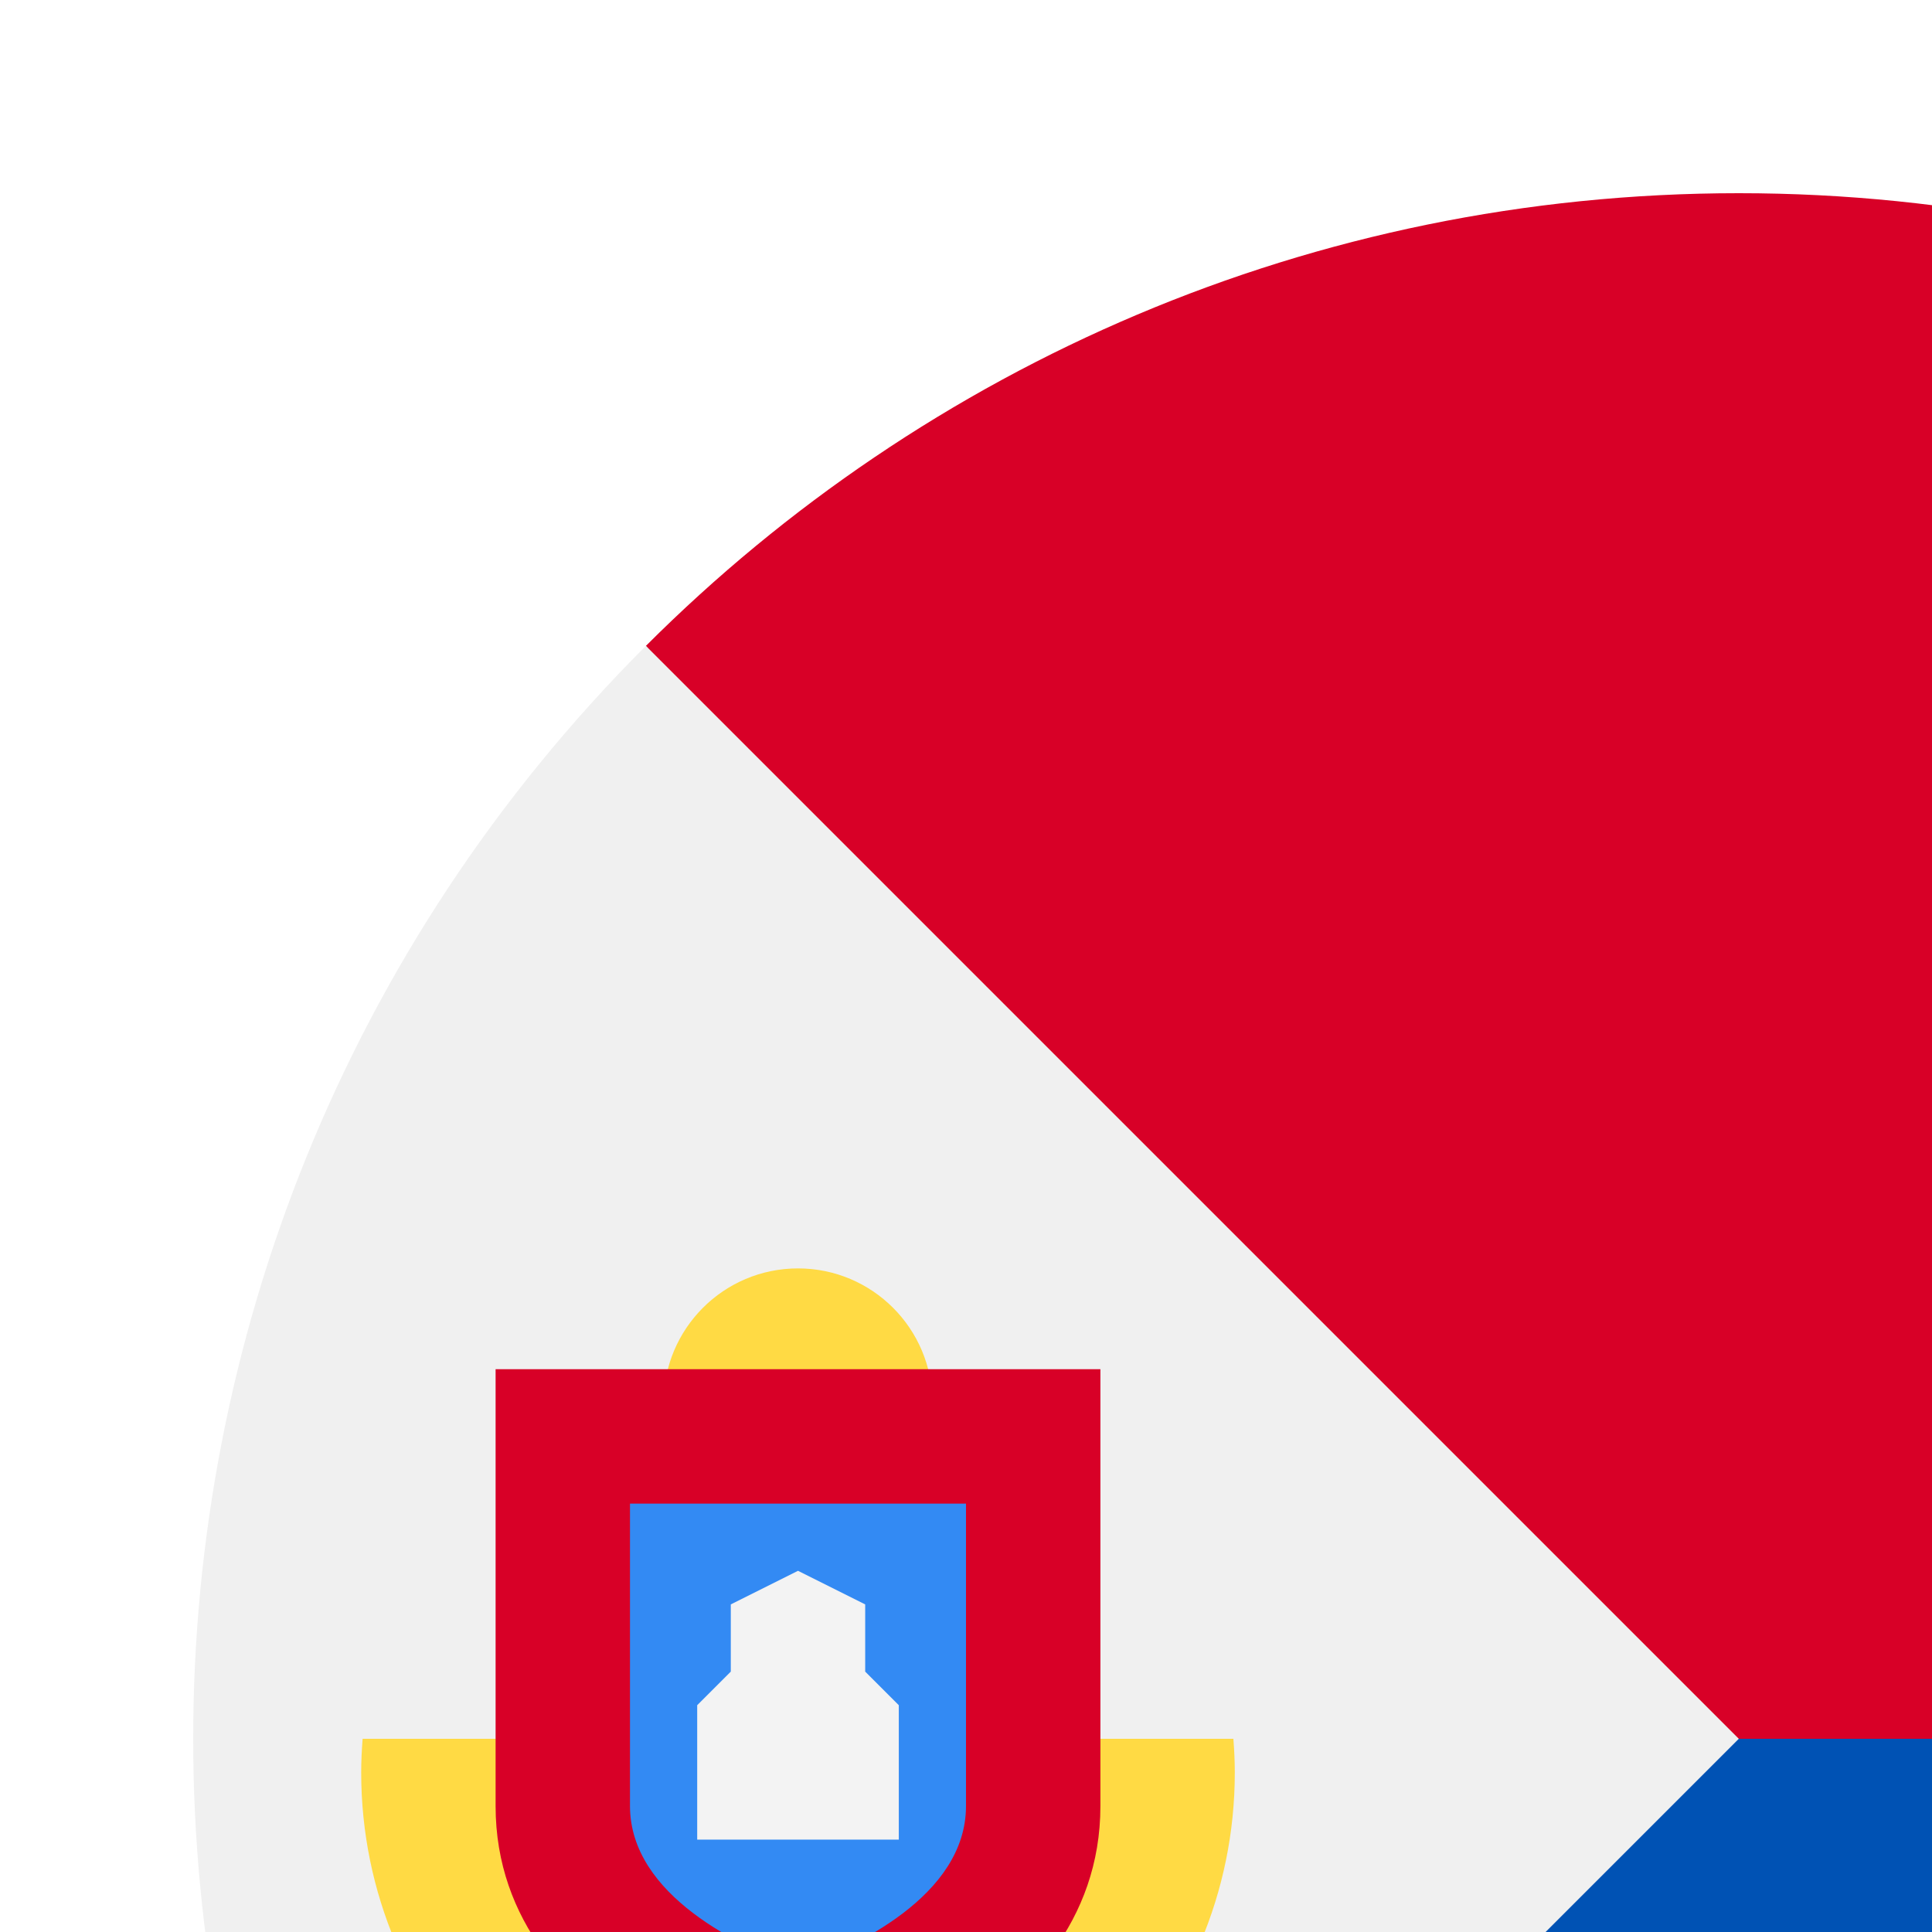
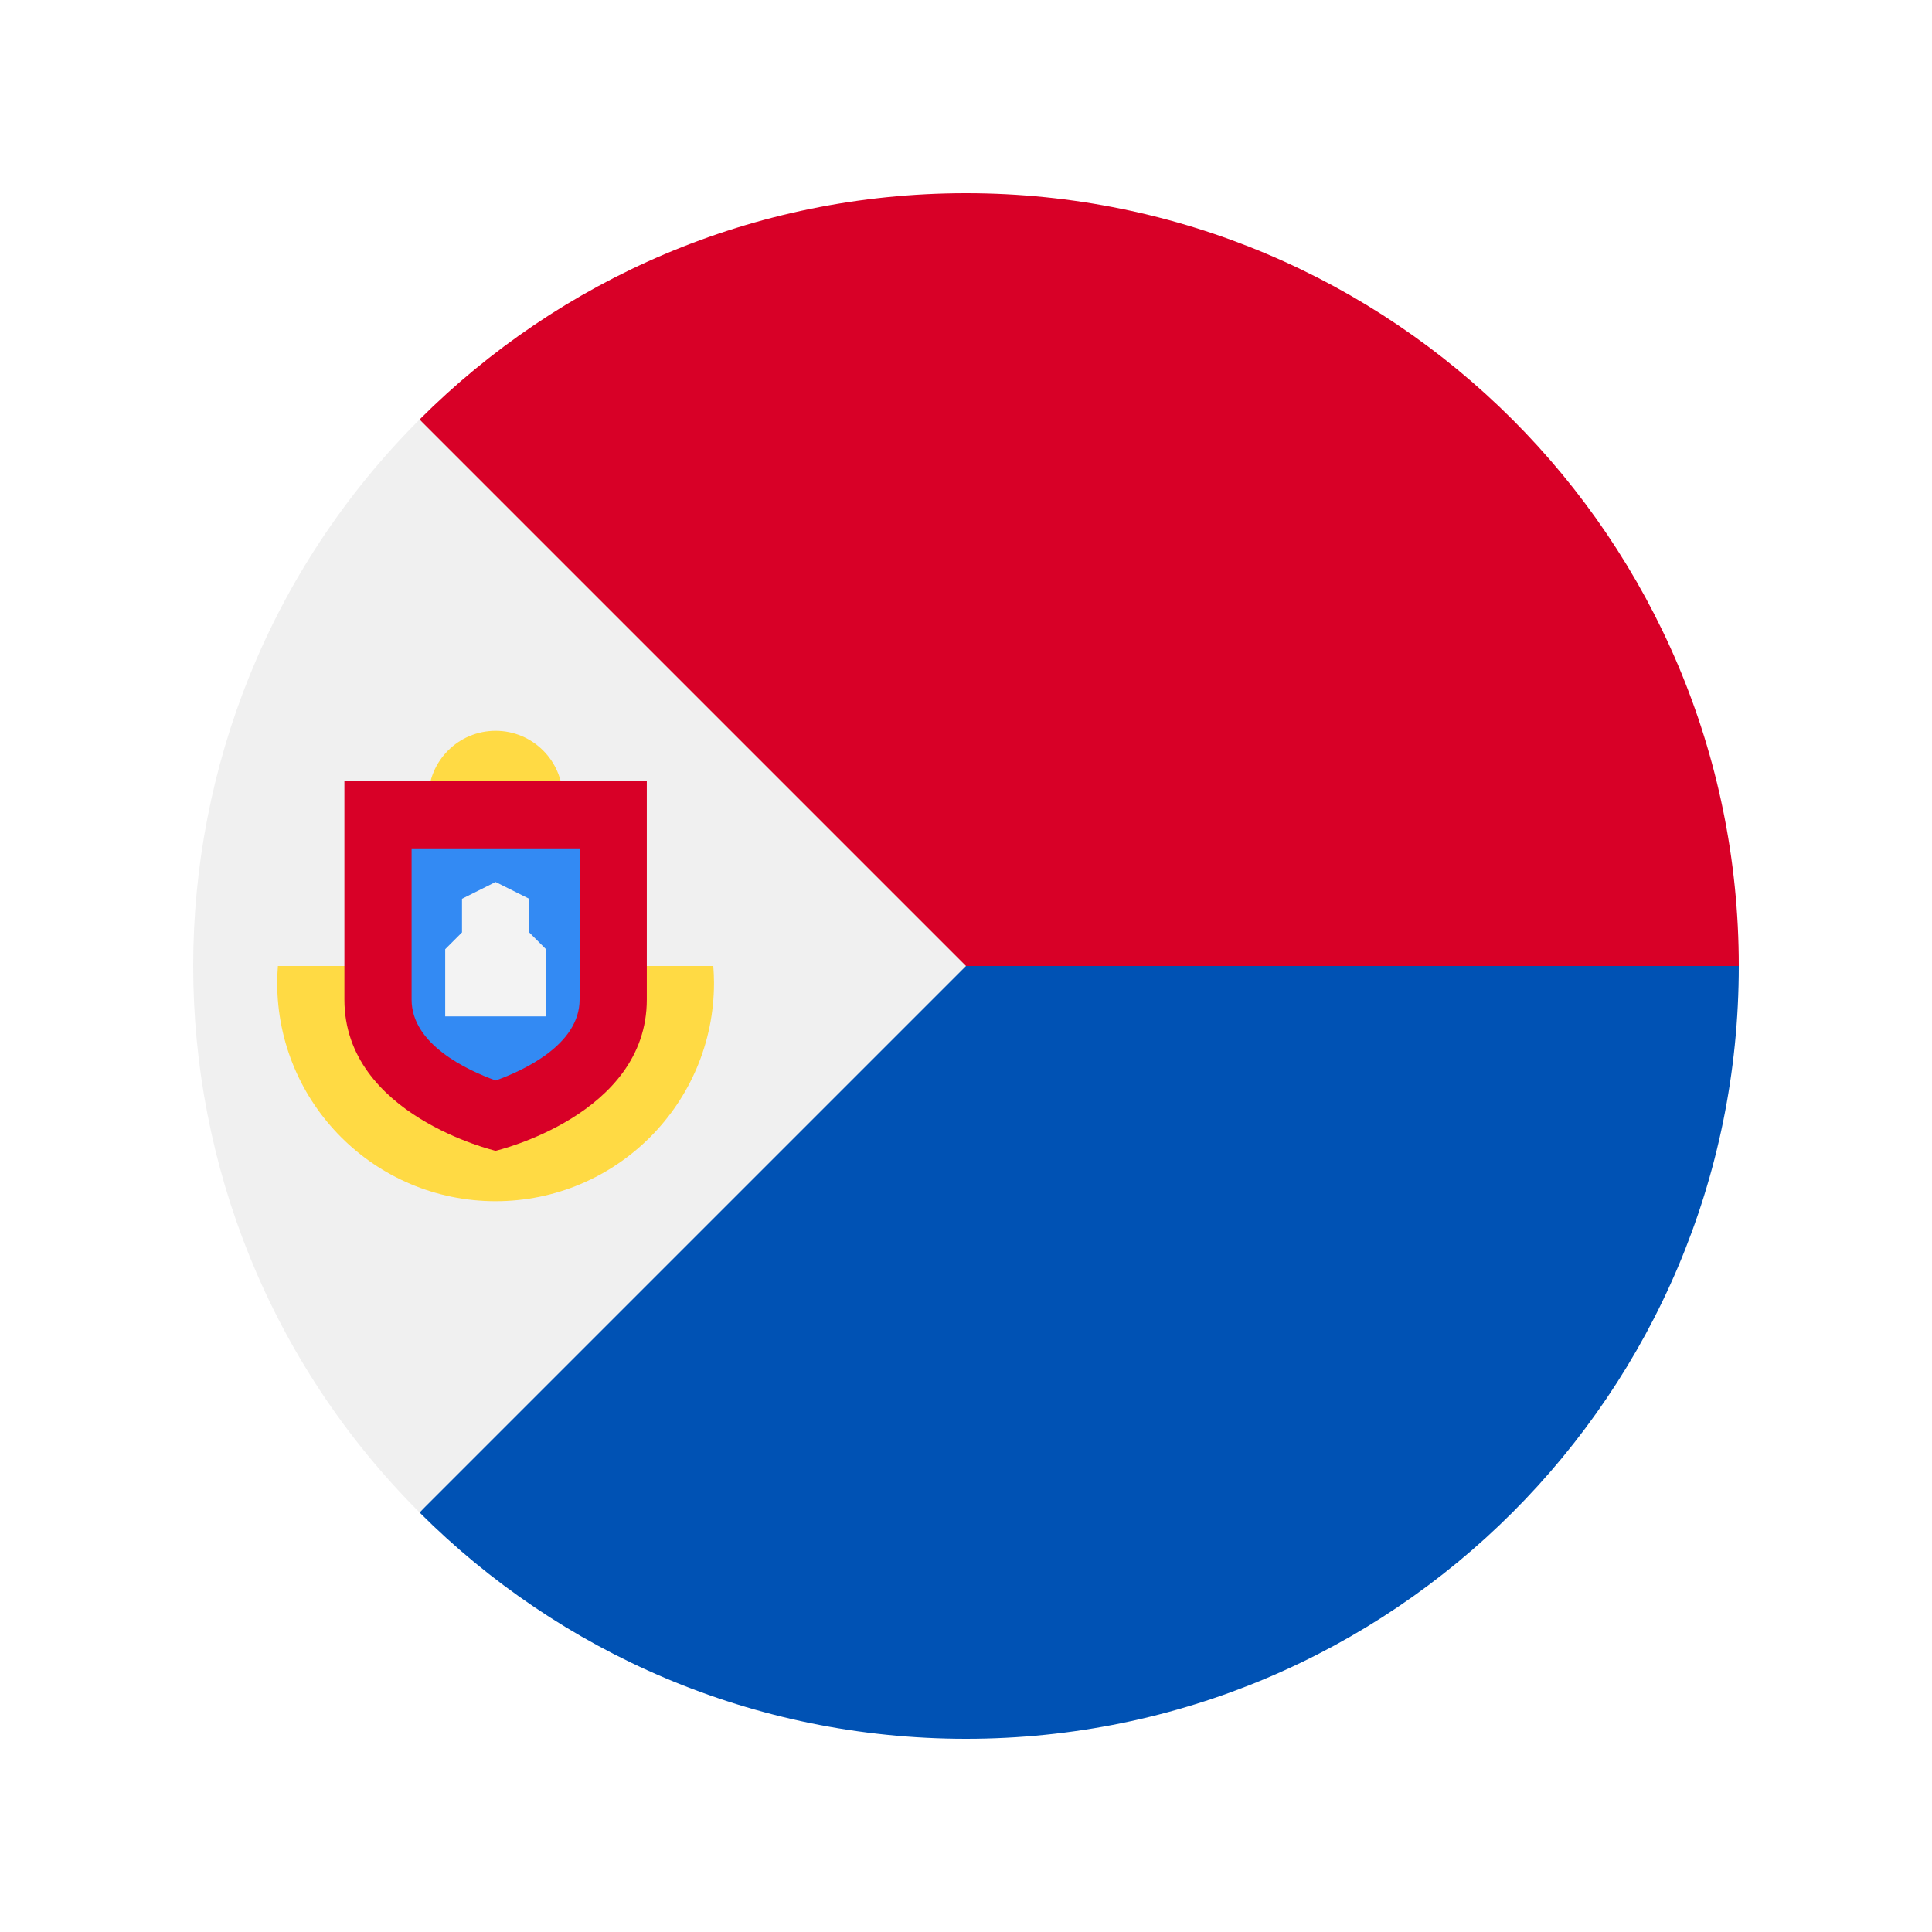
- <svg xmlns="http://www.w3.org/2000/svg" width="100" height="100" id="Layer_1" enable-background="new 0 0 512 512" viewBox="-32 -32 320 320">
+ <svg xmlns="http://www.w3.org/2000/svg" width="100" height="100" id="Layer_1" enable-background="new 0 0 512 512" viewBox="-64 -64 640 640">
  <path d="m233.739 278.261s-158.609-203.316-158.759-203.28c46.326-46.327 110.327-74.981 181.02-74.981 141.384 0 256 114.616 256 256z" fill="#d80027" />
  <path d="m233.739 256s-158.609 181.055-158.759 181.019c46.326 46.327 110.327 74.981 181.02 74.981 141.384 0 256-114.616 256-256z" fill="#0052b4" />
  <path d="m74.98 74.98c-99.974 99.974-99.974 262.065 0 362.04 41.313-41.313 81.046-81.046 181.02-181.02z" fill="#f0f0f0" />
  <g fill="#ffda44">
    <path d="m28.061 256.001c-.14 1.838-.235 3.69-.235 5.564 0 39.956 32.392 72.348 72.348 72.348s72.348-32.392 72.348-72.348c0-1.874-.095-3.727-.235-5.564z" />
    <circle cx="100.174" cy="200.348" r="22.261" />
  </g>
  <path d="m50.087 194.783v72.348c0 38.34 50.087 50.087 50.087 50.087s50.087-11.747 50.087-50.087v-72.348z" fill="#d80027" />
  <path d="m100.198 293.92c-9.292-3.344-27.851-11.89-27.851-26.79v-50.087h55.653v50.087c0 14.949-18.557 23.474-27.802 26.79z" fill="#338af3" />
  <path d="m111.304 244.87v-11.131l-11.13-5.565-11.131 5.565v11.131l-5.565 5.565v22.261h33.392v-22.261z" fill="#f3f3f3" />
  <g />
  <g />
  <g />
  <g />
  <g />
  <g />
  <g />
  <g />
  <g />
  <g />
  <g />
  <g />
  <g />
  <g />
  <g />
</svg>
